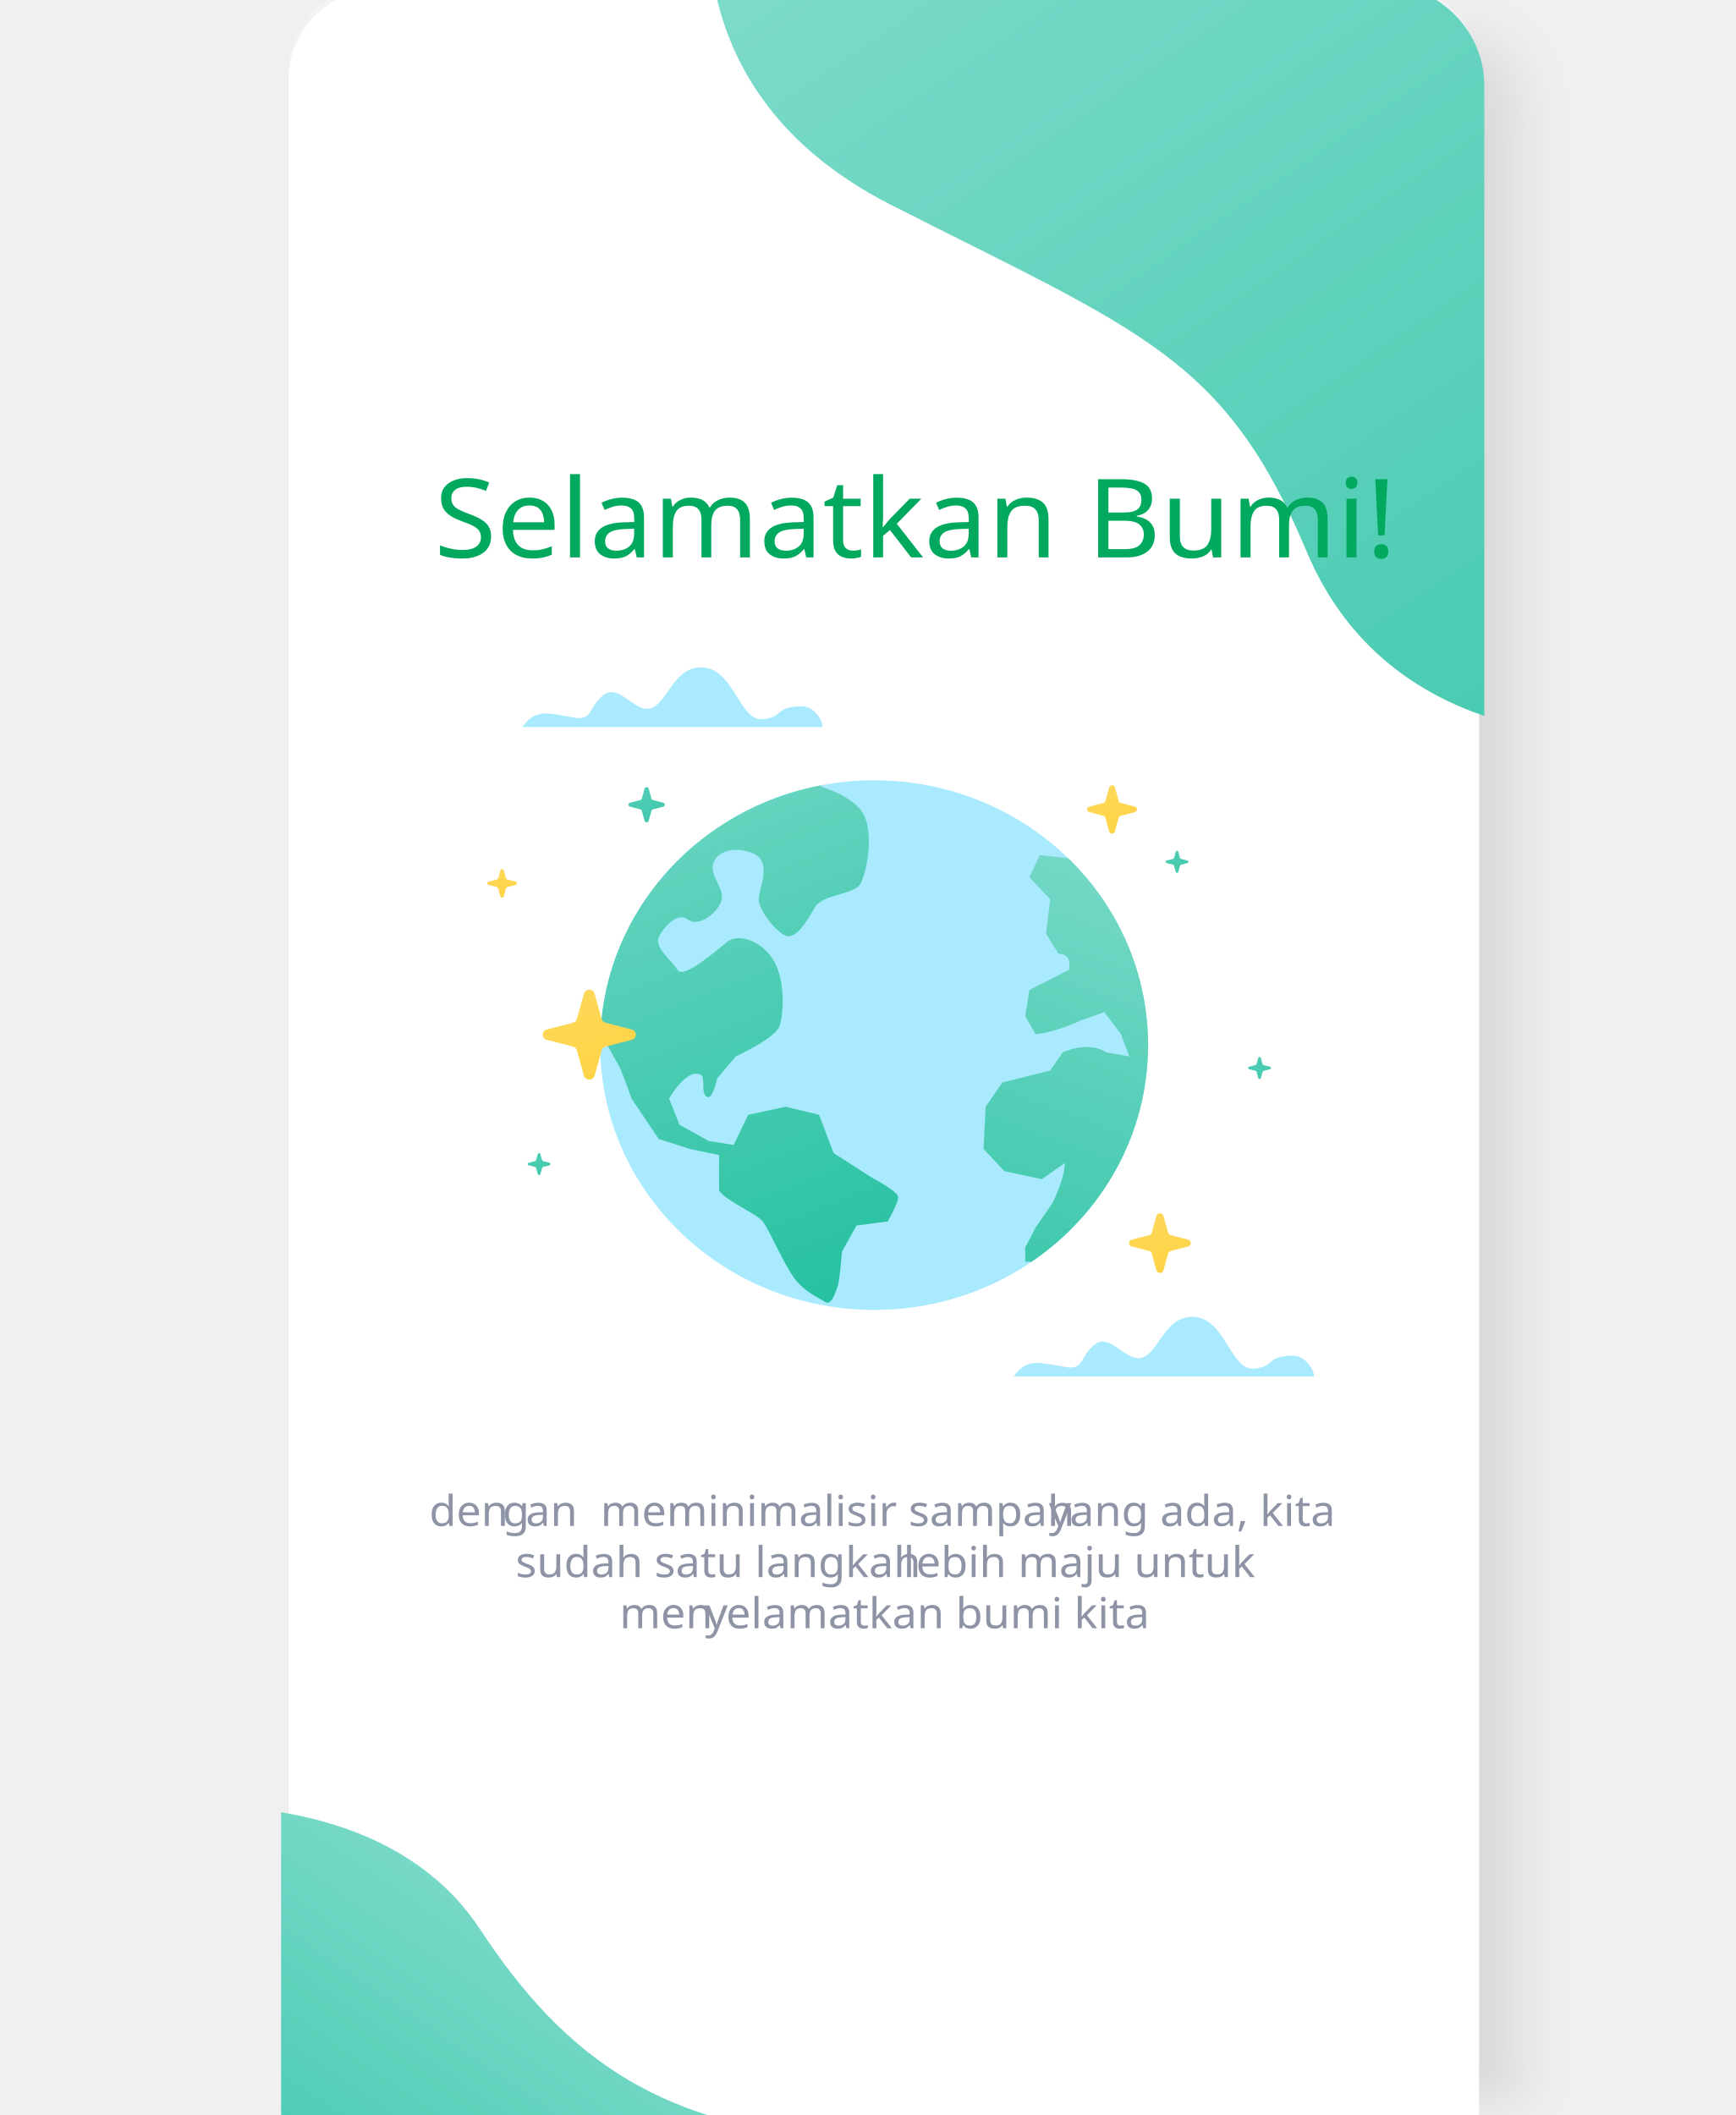
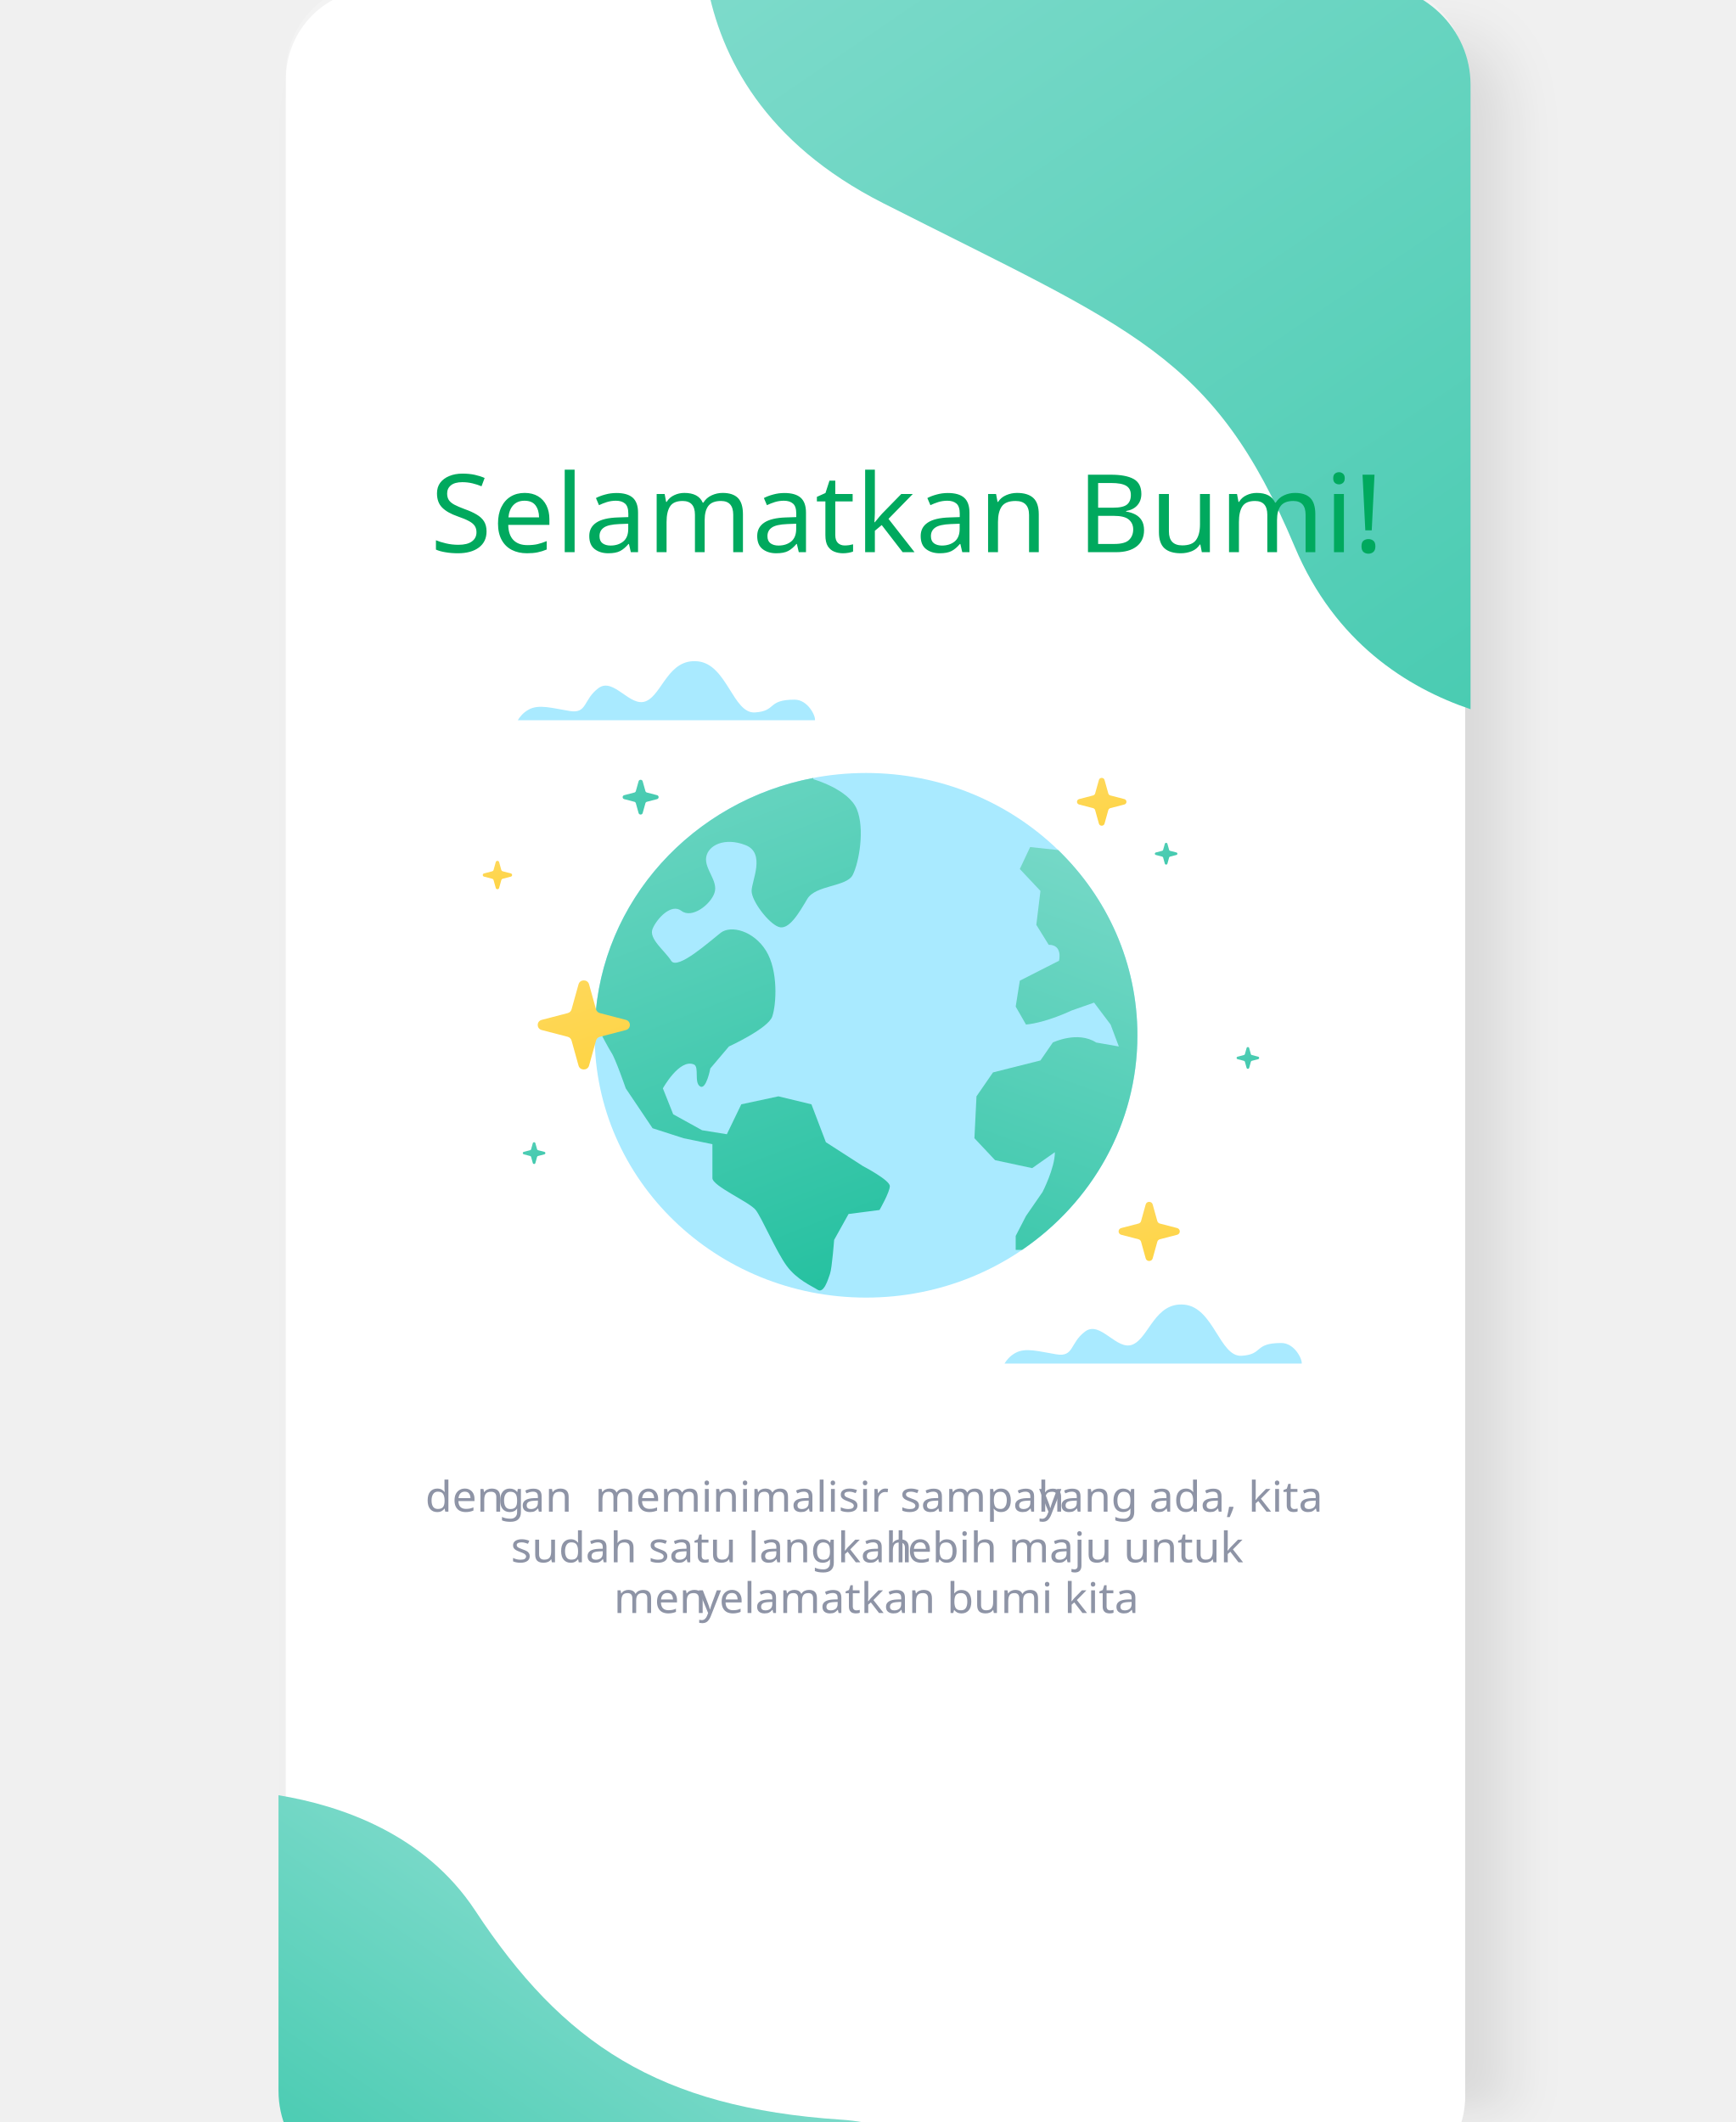
- <svg xmlns="http://www.w3.org/2000/svg" xmlns:xlink="http://www.w3.org/1999/xlink" viewBox="0 30 320 390">
+ <svg xmlns="http://www.w3.org/2000/svg" xmlns:xlink="http://www.w3.org/1999/xlink" viewBox="0 30 323 395">
  <filter id="a" filterUnits="userSpaceOnUse">
    <feOffset dx="8" dy="7" />
    <feGaussianBlur result="blur" stdDeviation="5" />
    <feFlood flood-opacity=".42" />
    <feComposite in2="blur" operator="in" />
    <feComposite in="SourceGraphic" />
  </filter>
  <linearGradient id="b" gradientUnits="userSpaceOnUse" x1="110.677" x2="180.994" y1="137.79" y2="318.243">
    <stop offset="0" stop-color="#86ddcf" />
    <stop offset="1" stop-color="#00b68e" />
  </linearGradient>
  <linearGradient id="c" x1="215.586" x2="153.749" xlink:href="#b" y1="170.584" y2="340.848" />
  <linearGradient id="d" gradientUnits="userSpaceOnUse" x1="196.417" x2="216.021" y1="152.451" y2="213.263">
    <stop offset="0" stop-color="#fee18e" />
    <stop offset="1" stop-color="#fec800" />
  </linearGradient>
  <linearGradient id="e" x1="203.208" x2="227.451" xlink:href="#d" y1="226.083" y2="301.283" />
  <linearGradient id="f" x1="87.46" x2="99.092" xlink:href="#d" y1="176.98" y2="213.063" />
  <linearGradient id="g" x1="106.008" x2="135.231" xlink:href="#b" y1="154.476" y2="207.302" />
  <linearGradient id="h" x1="208.753" x2="227.066" xlink:href="#b" y1="173.93" y2="207.035" />
  <linearGradient id="i" x1="91.117" x2="109.431" xlink:href="#b" y1="229.659" y2="262.764" />
  <linearGradient id="j" x1="223.97" x2="242.284" xlink:href="#b" y1="211.944" y2="245.05" />
  <linearGradient id="k" x1="92.562" x2="129.089" xlink:href="#d" y1="170.857" y2="284.167" />
  <linearGradient id="l" gradientTransform="matrix(-1 0 0 1 -435.66 0)" x1="-564.199" x2="-464.471" xlink:href="#b" y1="385.131" y2="531.245" />
  <linearGradient id="m" x1="156.65" x2="438.388" xlink:href="#b" y1="-29.794" y2="382.985" />
  <path d="m70.005 26.802h185.9c9.271 0 16.798 7.527 16.798 16.798v375.518c0 9.271-7.527 16.799-16.799 16.799h-185.899c-9.271 0-16.799-7.527-16.799-16.799v-375.517c0-9.271 7.527-16.799 16.799-16.799z" fill="#fff" filter="url(#a)" opacity=".22" />
  <path d="m70.005 27.925h185.9c9.271 0 16.798 7.527 16.798 16.798v375.518c0 9.271-7.527 16.799-16.799 16.799h-185.899c-9.271 0-16.799-7.527-16.799-16.799v-375.518c0-9.271 7.527-16.799 16.799-16.799z" fill="#fff" />
  <text fill="#8e94a6" font-family="Asap-Regular, Asap" font-size="7.859" transform="matrix(1.034 0 0 1 79.143 311.386)">
    <tspan x="0" y="0">den</tspan>
    <tspan letter-spacing="-.02em" x="13.054" y="0">g</tspan>
    <tspan x="17.188" xml:space="preserve" y="0">an  meminimalisir sampah </tspan>
    <tspan letter-spacing="-.01em" x="110.488" y="0">y</tspan>
    <tspan x="114.189" y="0">ang ada, kita </tspan>
    <tspan x="15.408" y="9.431">sudah satu langkah </tspan>
    <tspan letter-spacing="-.01em" x="84.55" y="9.431">l</tspan>
    <tspan x="86.807" y="9.431">ebih maju untuk </tspan>
    <tspan x="33.943" y="18.861">men</tspan>
    <tspan letter-spacing="-.01em" x="49.221" y="18.861">y</tspan>
    <tspan x="52.922" y="18.861">elamatkan bumi kita</tspan>
  </text>
  <ellipse cx="161.189" cy="222.715" fill="#a9eaff" rx="50.511" ry="48.827" />
  <path d="m160.627 247.07-6.912-4.454-2.688-7.053-6.144-1.485-6.912 1.485-2.688 5.568-4.608-.742-5.376-2.97-1.92-4.826s3.072-5.568 5.76-4.454c1.059.439 0 3.341 1.152 4.083s1.92-3.341 1.92-3.341l3.456-4.083s7.296-3.341 8.064-5.568 1.152-8.538-1.152-12.25-6.528-4.826-8.448-3.341-8.064 7.053-9.216 5.197-4.224-4.083-3.456-5.939 3.456-4.826 5.376-3.341 5.376-1.113 6.144-3.341c.768-2.227-1.92-4.454-1.536-6.682.384-2.227 3.456-3.712 7.296-2.227s1.152 6.682 1.152 8.538 3.072 5.939 4.992 6.682c1.92.742 3.84-2.599 5.376-5.197s7.296-2.227 8.448-4.455c1.152-2.227 2.304-8.538.768-12.25s-8.064-5.568-8.064-5.568l-.053-.241c-22.413 4.275-39.5 22.88-40.619 45.532 1.341 2.542 2.685 5.048 3.04 5.564.768 1.114 2.688 6.682 2.688 6.682l4.992 7.424 5.76 1.856 5.376 1.114v6.311c0 1.485 6.912 4.454 8.064 5.939s3.84 7.795 5.76 10.394c1.92 2.598 4.608 3.712 5.76 4.454s1.92-1.856 2.304-2.97.768-6.311.768-6.311l2.688-4.826 5.76-.742s1.92-3.341 1.92-4.454-4.992-3.712-4.992-3.712z" fill="url(#b)" />
  <path d="m191.731 187.678-1.92 4.083 3.84 4.083-.768 6.311 2.304 3.712c2.688 0 1.92 2.97 1.92 2.97l-7.296 3.712-.768 4.826 1.92 3.341c3.84-.371 8.448-2.599 8.448-2.599l4.224-1.485 3.072 4.083 1.536 4.083-4.224-.742c-3.456-2.227-8.064 0-8.064 0l-2.304 3.341-8.832 2.227-3.072 4.454-.384 7.795 3.84 4.083 6.912 1.485 4.224-2.97c0 2.97-2.304 7.424-2.304 7.424l-3.072 4.454-1.92 3.712v2.598h1.196c12.979-8.837 21.46-23.433 21.46-39.946 0-13.458-5.633-25.644-14.744-34.476l-5.224-.561z" fill="url(#c)" />
  <path d="m206.28 180.803-.699 2.508c-.144.519-.906.519-1.05 0l-.699-2.508c-.05-.181-.197-.322-.384-.371l-2.594-.675c-.537-.14-.537-.875 0-1.015l2.594-.675c.187-.049.333-.19.384-.371l.699-2.508c.144-.519.906-.519 1.05 0l.699 2.508c.05.181.197.322.384.371l2.594.675c.537.14.537.876 0 1.015l-2.594.675c-.187.049-.333.19-.384.371z" fill="url(#d)" />
  <path d="m215.404 261.143-.864 3.102c-.179.641-1.12.641-1.299 0l-.864-3.102c-.062-.224-.243-.398-.474-.459l-3.208-.835c-.664-.173-.664-1.083 0-1.255l3.208-.835c.231-.06.412-.235.474-.459l.864-3.101c.179-.641 1.12-.641 1.299 0l.864 3.101c.062.224.243.398.474.459l3.208.835c.664.173.664 1.083 0 1.255l-3.208.835c-.231.06-.412.235-.474.459z" fill="url(#e)" />
  <path d="m93.312 193.803-.415 1.488c-.086.308-.537.308-.623 0l-.415-1.488c-.03-.107-.117-.191-.228-.22l-1.539-.401c-.318-.083-.318-.519 0-.602l1.539-.401c.111-.029.198-.113.228-.22l.415-1.488c.086-.308.537-.308.623 0l.415 1.488c.03.107.117.191.228.22l1.539.401c.318.083.318.52 0 .602l-1.539.401c-.111.029-.198.113-.228.22z" fill="url(#f)" />
  <path d="m120.126 179.517-.508 1.825c-.105.377-.659.377-.764 0l-.508-1.825c-.037-.132-.143-.234-.279-.27l-1.887-.491c-.39-.101-.39-.637 0-.739l1.887-.491c.136-.035.243-.138.279-.27l.508-1.824c.105-.377.659-.377.764 0l.508 1.824c.037.132.143.234.279.27l1.887.491c.39.102.39.637 0 .739l-1.887.491c-.136.035-.243.138-.279.27z" fill="url(#g)" />
  <path d="m217.6 189.623-.318 1.143c-.066.236-.413.236-.479 0l-.319-1.143c-.023-.083-.09-.147-.175-.169l-1.183-.308c-.245-.064-.245-.399 0-.463l1.183-.308c.085-.022.152-.087.175-.169l.319-1.143c.066-.237.413-.237.479 0l.318 1.143c.023.082.09.147.175.169l1.183.308c.245.064.245.399 0 .463l-1.183.308c-.085.022-.152.087-.175.169z" fill="url(#h)" />
  <path d="m99.964 245.351-.318 1.143c-.066.237-.413.237-.479 0l-.318-1.143c-.023-.082-.09-.147-.175-.169l-1.183-.308c-.245-.064-.245-.399 0-.463l1.183-.308c.085-.022.152-.087.175-.169l.318-1.143c.066-.236.413-.236.479 0l.318 1.143c.023.082.09.147.175.169l1.183.308c.245.064.245.399 0 .463l-1.183.308c-.085.022-.152.087-.175.169z" fill="url(#i)" />
  <path d="m232.817 227.637-.318 1.143c-.066.236-.413.236-.479 0l-.318-1.143c-.023-.082-.09-.147-.175-.169l-1.183-.308c-.245-.064-.245-.399 0-.463l1.183-.308c.085-.022.152-.087.175-.169l.318-1.143c.066-.236.413-.236.479 0l.318 1.143c.023.083.09.147.175.169l1.183.308c.245.064.245.399 0 .463l-1.183.308c-.085.022-.152.087-.175.169z" fill="url(#j)" />
  <path d="m110.938 223.684-1.302 4.673c-.269.966-1.688.966-1.957 0l-1.302-4.673c-.094-.337-.366-.6-.715-.691l-4.834-1.258c-1-.26-1-1.631 0-1.892l4.834-1.258c.349-.091.621-.354.715-.691l1.302-4.673c.269-.966 1.688-.966 1.957 0l1.302 4.673c.094.337.366.6.715.691l4.834 1.258c1 .26 1 1.631 0 1.892l-4.834 1.258c-.349.091-.621.354-.715.691z" fill="url(#k)" />
  <path d="m151.681 164.07c.158-.782-1.322-3.833-3.784-3.833-5.189 0-3.282 2.115-7.384 2.379s-5.196-8.988-10.666-9.517-6.564 6.08-9.572 7.402-6.041-4.541-8.901-2.402-2.039 4.782-5.32 4.253c-3.282-.529-5.743-1.322-7.658-.264-1.033.571-1.659 1.366-2.024 1.983h55.308z" fill="#a9eaff" />
  <path d="m242.272 283.826c.158-.782-1.322-3.833-3.784-3.833-5.189 0-3.282 2.115-7.384 2.379s-5.196-8.988-10.666-9.517-6.564 6.08-9.572 7.402-6.041-4.541-8.901-2.403c-2.859 2.138-2.039 4.782-5.32 4.253-3.282-.529-5.743-1.322-7.658-.264-1.033.571-1.659 1.366-2.024 1.983h55.308z" fill="#a9eaff" />
  <path d="m71.344 438.04c-10.775 0-19.51-8.444-19.51-18.86v-55.006c11.509 1.892 27.183 7.147 36.614 21.473 16.26 24.7 34.068 36.675 68.137 38.921 11.282.744 20.1 6.332 26.851 13.472h-112.091z" fill="url(#l)" />
  <path d="m254.193 26.925h-122.6c2.52 13.711 10.703 29.687 32.734 40.868 46.457 23.577 61.555 28.068 76.654 63.994 7.5 17.846 21.015 26.268 32.722 30.23v-116.232c0-10.416-8.735-18.86-19.51-18.86z" fill="url(#m)" />
  <text fill="#00a95e" font-family="Asap-Medium, Asap" font-size="20.209" font-weight="500" transform="matrix(1.034 0 0 1 80.073 132.786)">
    <tspan x="0" y="0">Selamatkan Bumi!</tspan>
  </text>
</svg>
